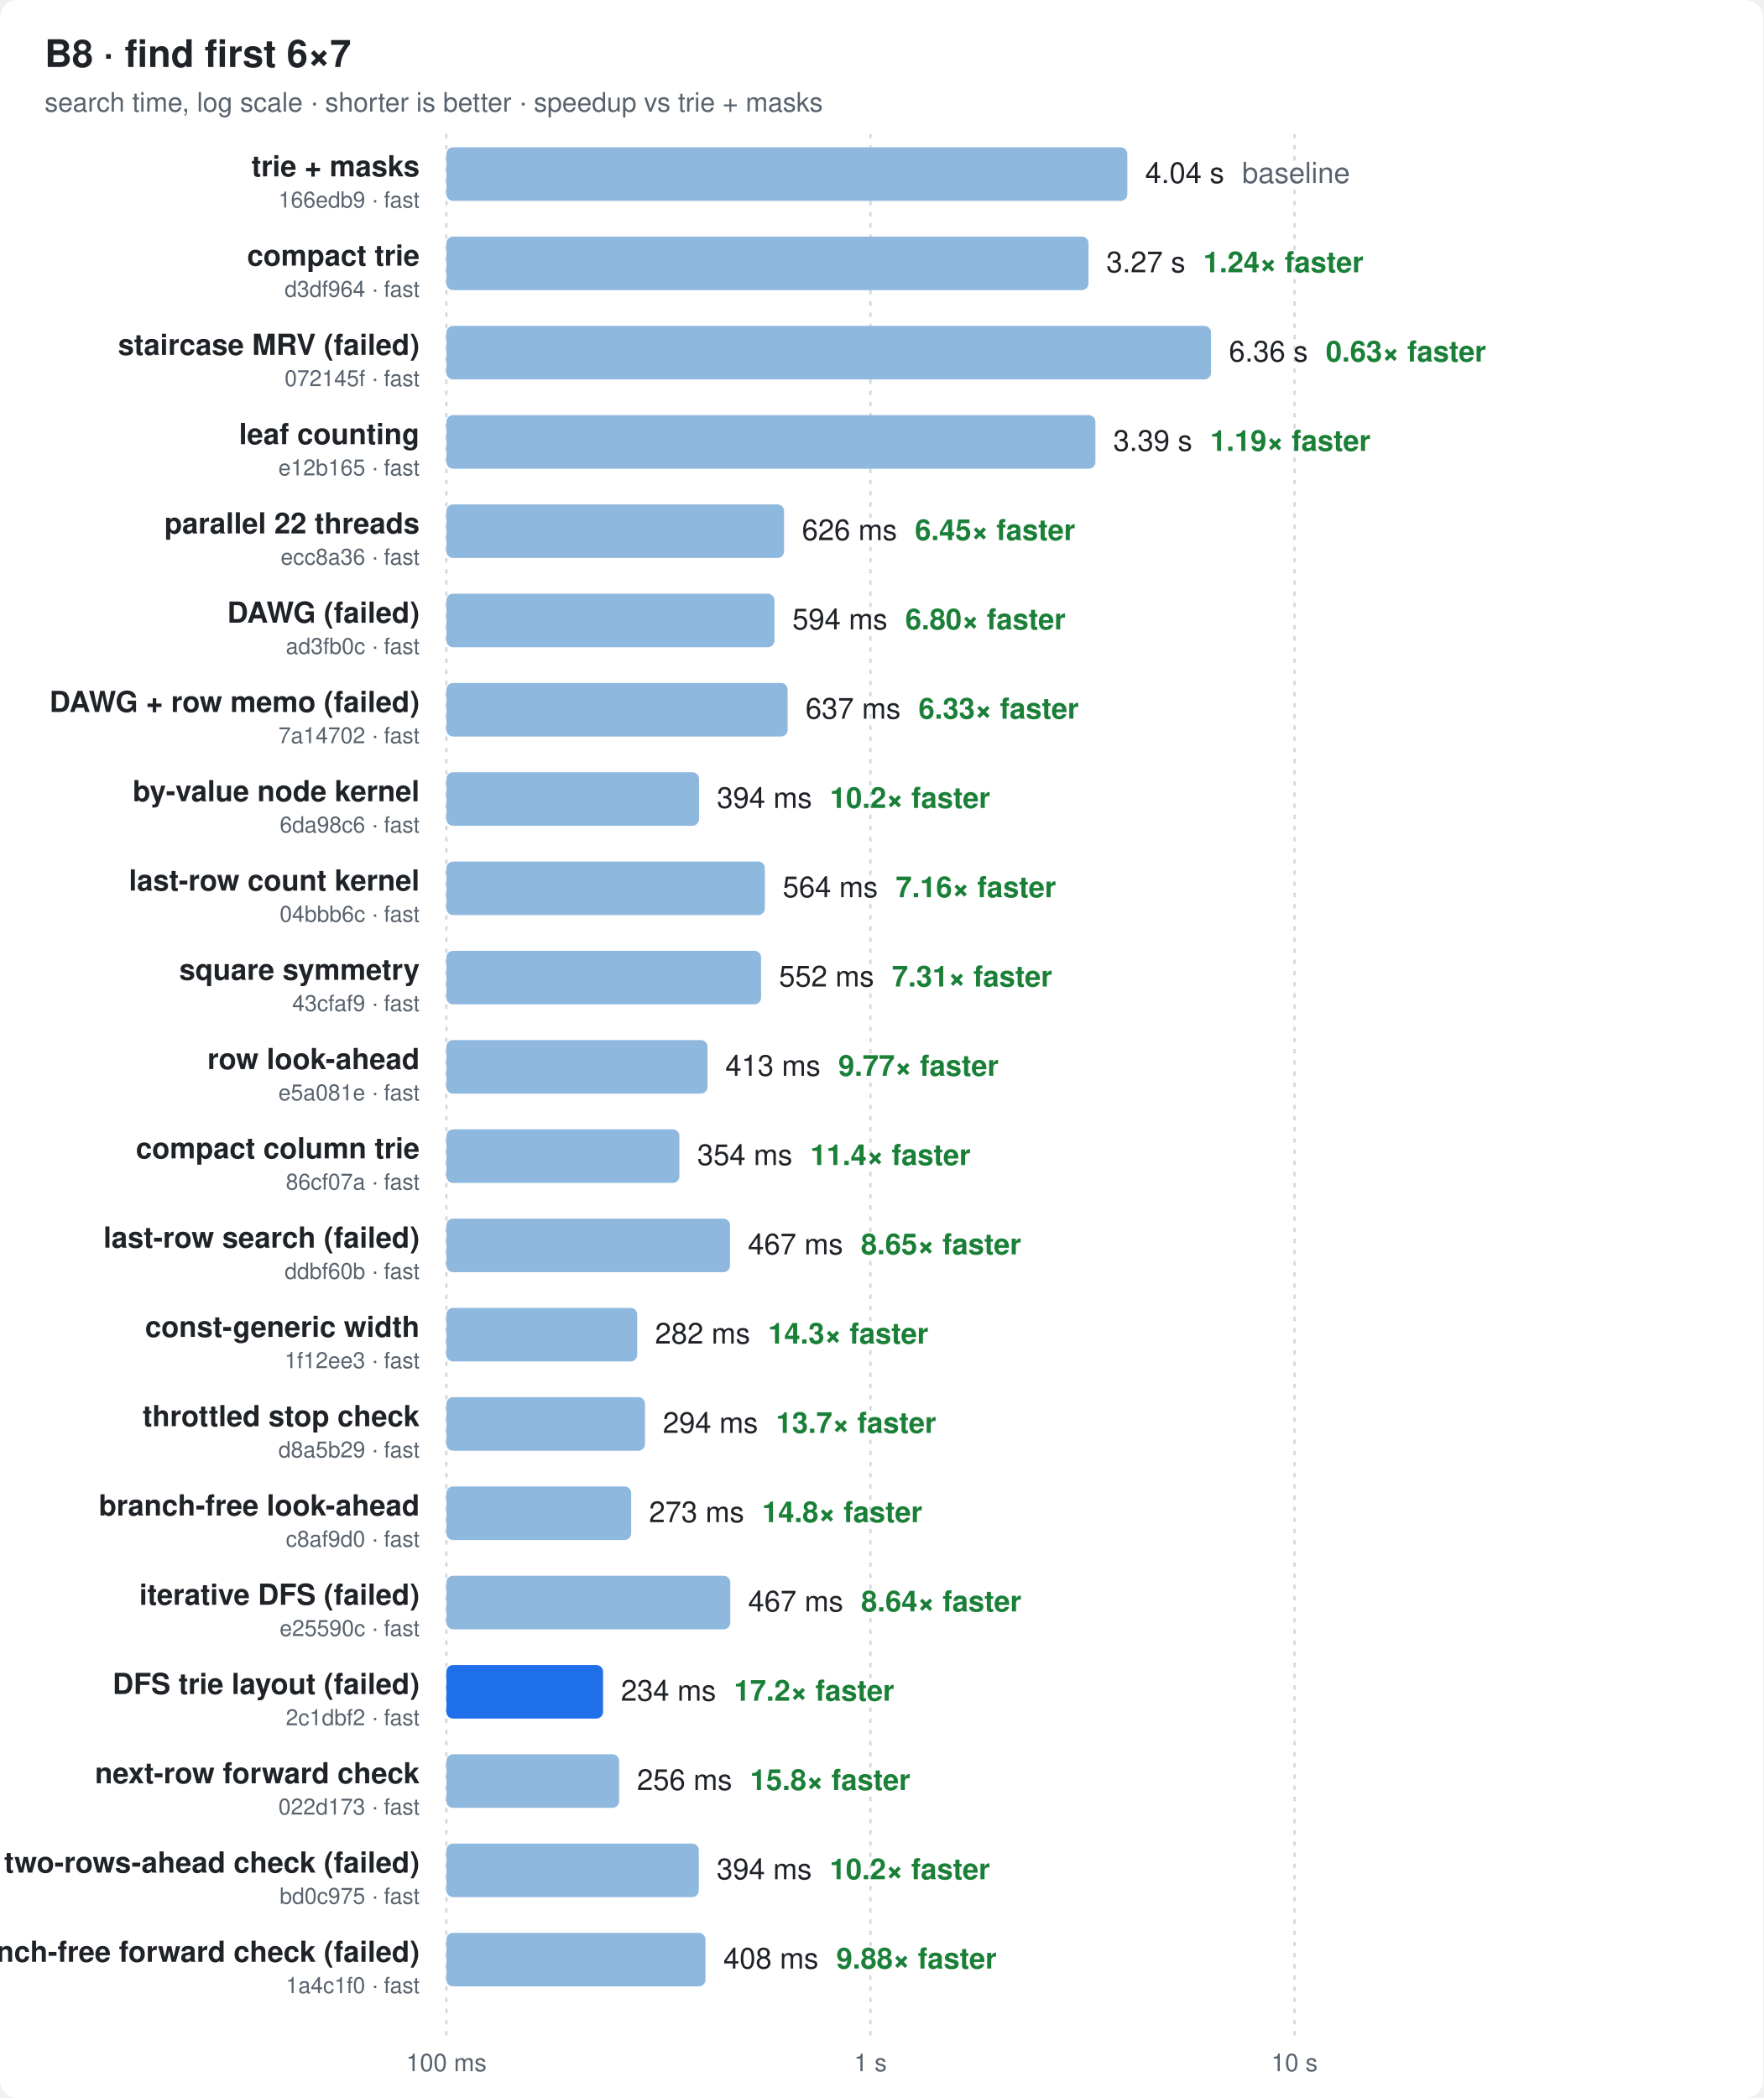
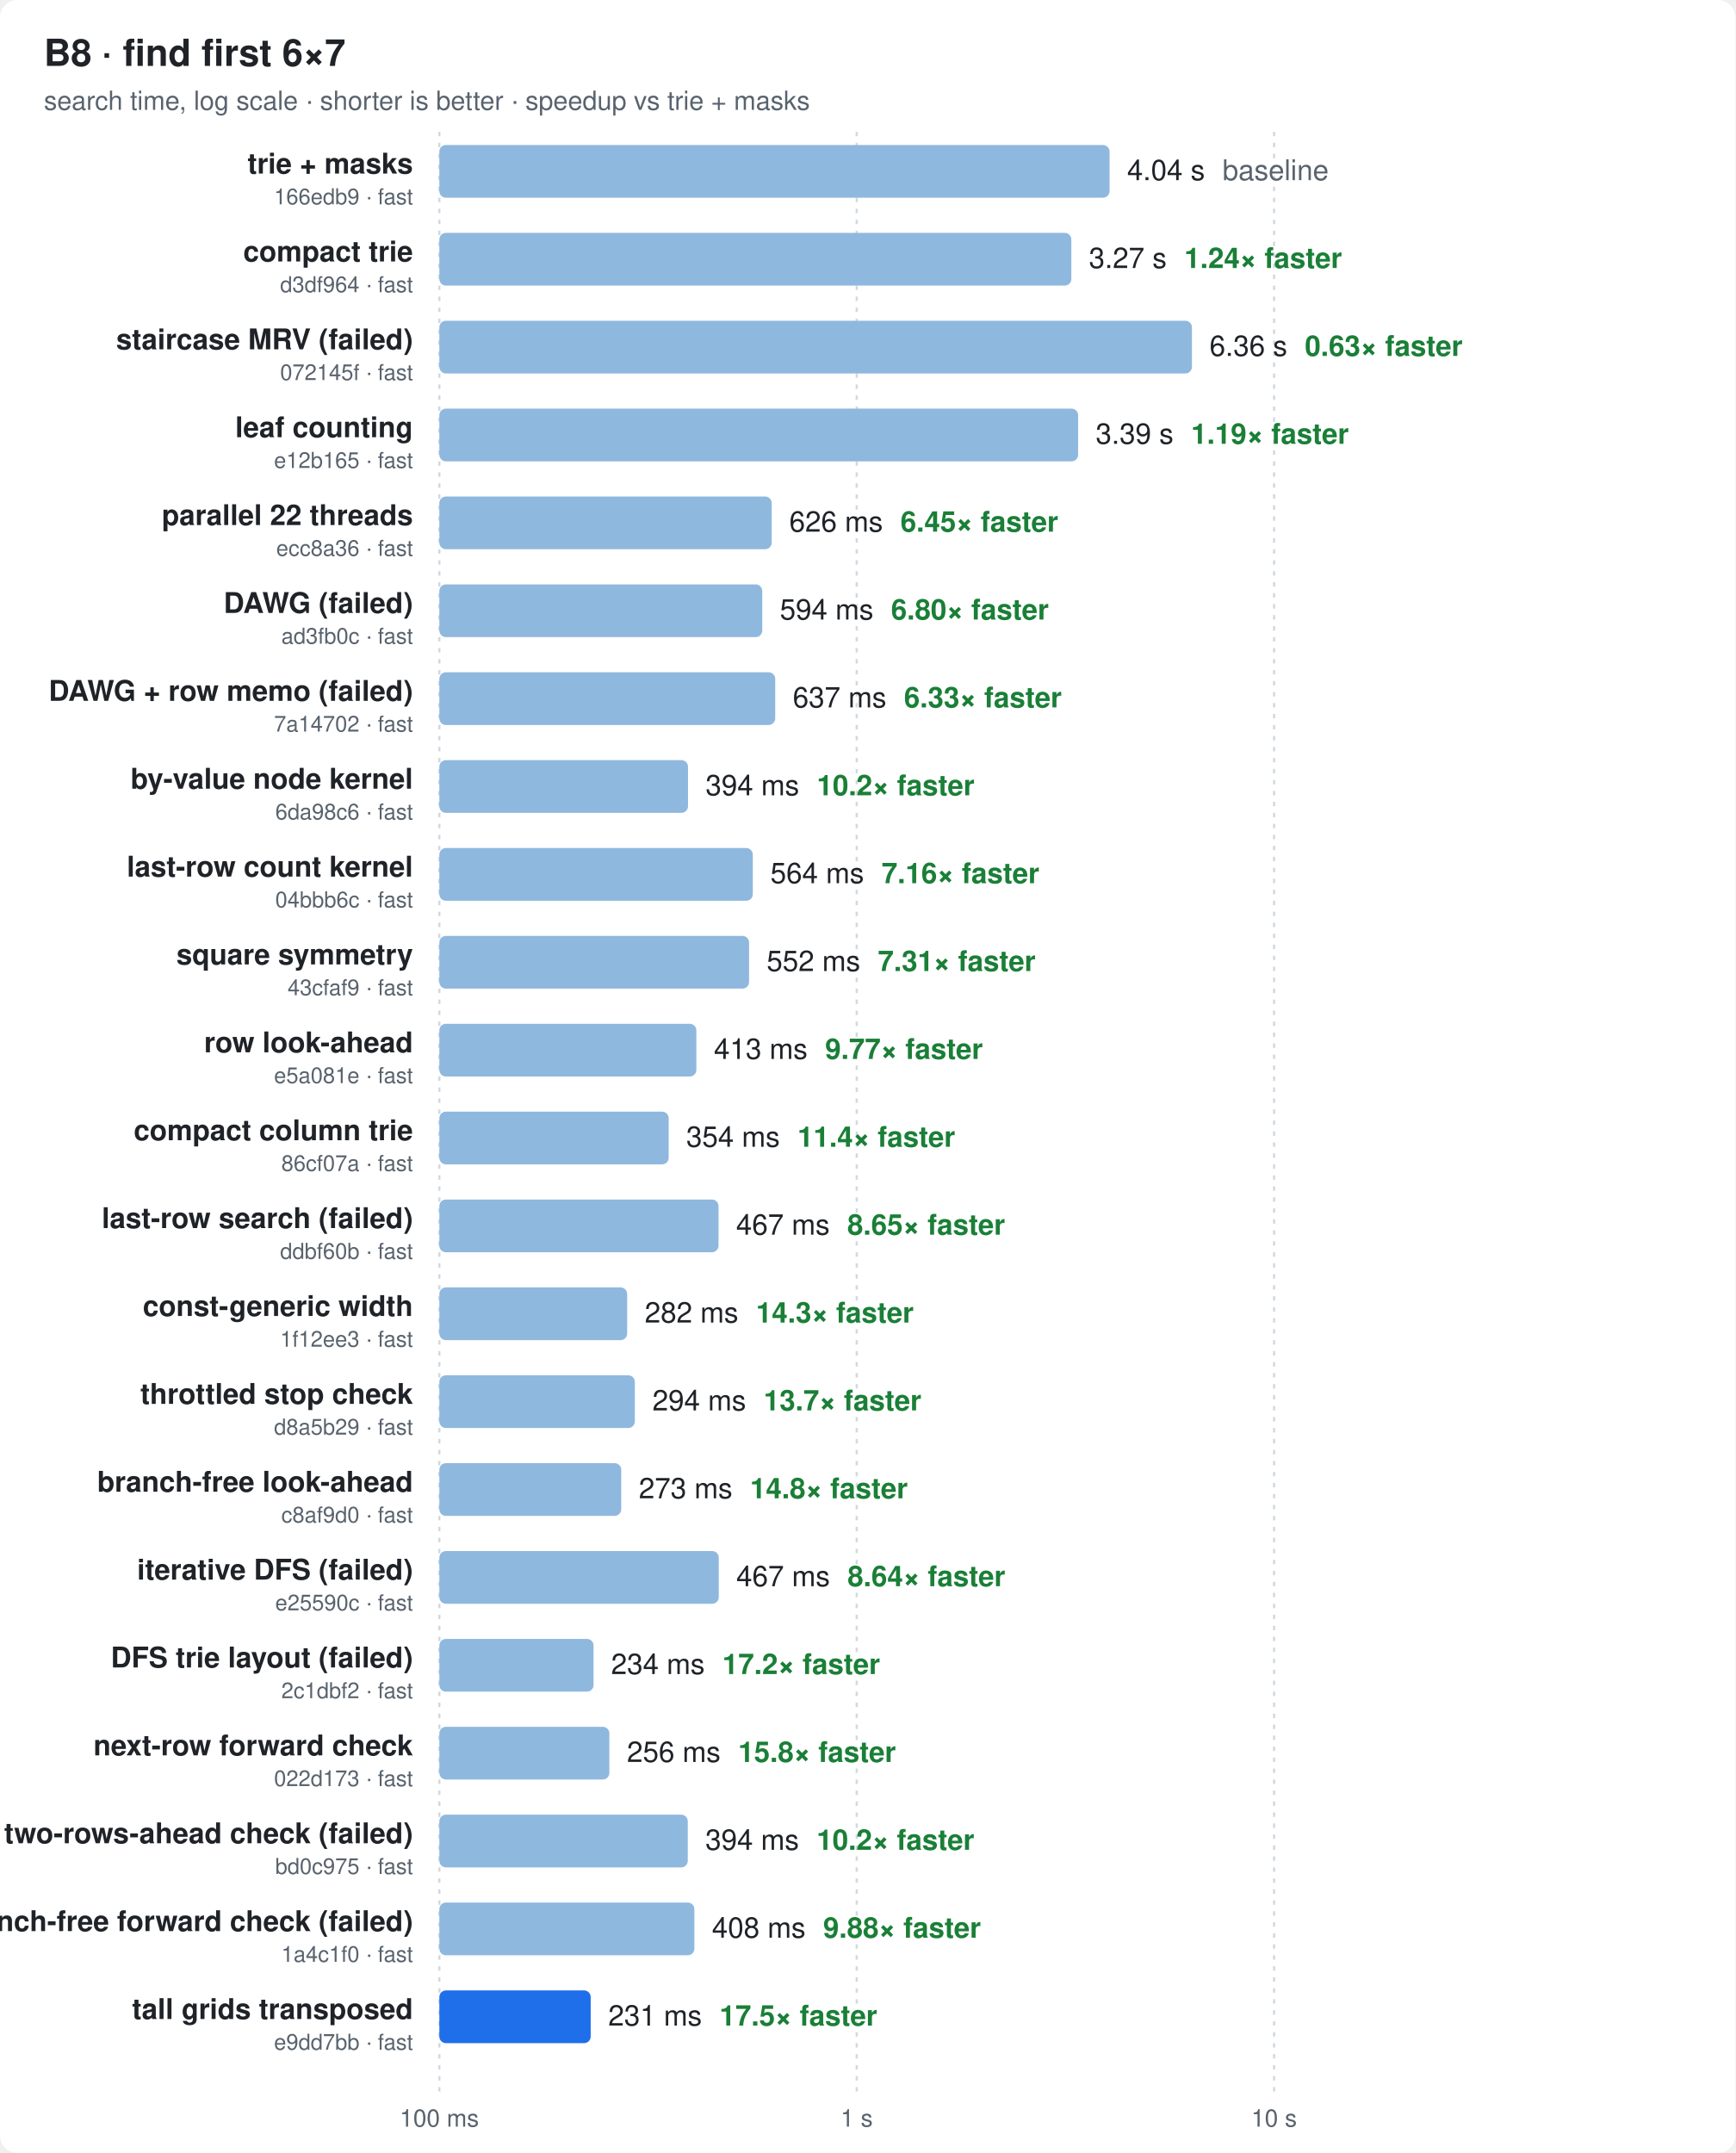
- <svg xmlns="http://www.w3.org/2000/svg" width="790" height="940" viewBox="0 0 790 940" font-family="ui-sans-serif,-apple-system,Segoe UI,Helvetica,Arial,sans-serif">
+ <svg xmlns="http://www.w3.org/2000/svg" width="790" height="980" viewBox="0 0 790 980" font-family="ui-sans-serif,-apple-system,Segoe UI,Helvetica,Arial,sans-serif">
  <style>
  .bg{fill:#ffffff} .t{fill:#1f2328} .m{fill:#59636e} .g{stroke:#d1d9e0}
  .bar{fill:#8fb8de} .best{fill:#1f6feb} .x{fill:#1a7f37;font-weight:600}
  @media (prefers-color-scheme: dark){
    .bg{fill:#0d1117} .t{fill:#e6edf3} .m{fill:#9198a1} .g{stroke:#30363d}
    .bar{fill:#2f5f8f} .best{fill:#4493f8} .x{fill:#3fb950}
  }
</style>
-   <rect class="bg" width="790" height="940" rx="8" />
+   <rect class="bg" width="790" height="980" rx="8" />
  <text class="t" x="20" y="30" font-size="17" font-weight="700">B8 · find first 6×7</text>
  <text class="m" x="20" y="50" font-size="12">search time, log scale · shorter is better · speedup vs trie + masks</text>
-   <line class="g" x1="200.0" x2="200.0" y1="60" y2="912" stroke-dasharray="2 3" />
-   <text class="m" x="200.0" y="928" font-size="11" text-anchor="middle">100 ms</text>
-   <line class="g" x1="390.0" x2="390.0" y1="60" y2="912" stroke-dasharray="2 3" />
-   <text class="m" x="390.0" y="928" font-size="11" text-anchor="middle">1 s</text>
-   <line class="g" x1="580.0" x2="580.0" y1="60" y2="912" stroke-dasharray="2 3" />
-   <text class="m" x="580.0" y="928" font-size="11" text-anchor="middle">10 s</text>
+   <line class="g" x1="200.0" x2="200.0" y1="60" y2="952" stroke-dasharray="2 3" />
+   <text class="m" x="200.0" y="968" font-size="11" text-anchor="middle">100 ms</text>
+   <line class="g" x1="390.0" x2="390.0" y1="60" y2="952" stroke-dasharray="2 3" />
+   <text class="m" x="390.0" y="968" font-size="11" text-anchor="middle">1 s</text>
+   <line class="g" x1="580.0" x2="580.0" y1="60" y2="952" stroke-dasharray="2 3" />
+   <text class="m" x="580.0" y="968" font-size="11" text-anchor="middle">10 s</text>
  <text class="t" x="188" y="79.0" font-size="13" font-weight="600" text-anchor="end">trie + masks</text>
  <text class="m" x="188" y="93.0" font-size="10" text-anchor="end">166edb9 · fast</text>
  <rect class="bar" x="200" y="66" width="305.1" height="24" rx="3" />
  <text class="t" x="513.1" y="82.0" font-size="13">4.04 s<tspan class="m" dx="8">baseline</tspan>
  </text>
  <text class="t" x="188" y="119.0" font-size="13" font-weight="600" text-anchor="end">compact trie</text>
  <text class="m" x="188" y="133.0" font-size="10" text-anchor="end">d3df964 · fast</text>
  <rect class="bar" x="200" y="106" width="287.7" height="24" rx="3" />
  <text class="t" x="495.7" y="122.0" font-size="13">3.27 s<tspan class="x" dx="8">1.24× faster</tspan>
  </text>
  <text class="t" x="188" y="159.0" font-size="13" font-weight="600" text-anchor="end">staircase MRV (failed)</text>
  <text class="m" x="188" y="173.0" font-size="10" text-anchor="end">072145f · fast</text>
  <rect class="bar" x="200" y="146" width="342.6" height="24" rx="3" />
  <text class="t" x="550.6" y="162.0" font-size="13">6.36 s<tspan class="x" dx="8">0.63× faster</tspan>
  </text>
  <text class="t" x="188" y="199.0" font-size="13" font-weight="600" text-anchor="end">leaf counting</text>
  <text class="m" x="188" y="213.0" font-size="10" text-anchor="end">e12b165 · fast</text>
  <rect class="bar" x="200" y="186" width="290.8" height="24" rx="3" />
  <text class="t" x="498.8" y="202.0" font-size="13">3.39 s<tspan class="x" dx="8">1.19× faster</tspan>
  </text>
  <text class="t" x="188" y="239.0" font-size="13" font-weight="600" text-anchor="end">parallel 22 threads</text>
  <text class="m" x="188" y="253.0" font-size="10" text-anchor="end">ecc8a36 · fast</text>
  <rect class="bar" x="200" y="226" width="151.3" height="24" rx="3" />
  <text class="t" x="359.3" y="242.0" font-size="13">626 ms<tspan class="x" dx="8">6.45× faster</tspan>
  </text>
  <text class="t" x="188" y="279.0" font-size="13" font-weight="600" text-anchor="end">DAWG (failed)</text>
  <text class="m" x="188" y="293.0" font-size="10" text-anchor="end">ad3fb0c · fast</text>
  <rect class="bar" x="200" y="266" width="147.0" height="24" rx="3" />
  <text class="t" x="355.0" y="282.0" font-size="13">594 ms<tspan class="x" dx="8">6.80× faster</tspan>
  </text>
  <text class="t" x="188" y="319.0" font-size="13" font-weight="600" text-anchor="end">DAWG + row memo (failed)</text>
  <text class="m" x="188" y="333.0" font-size="10" text-anchor="end">7a14702 · fast</text>
  <rect class="bar" x="200" y="306" width="152.9" height="24" rx="3" />
  <text class="t" x="360.9" y="322.0" font-size="13">637 ms<tspan class="x" dx="8">6.33× faster</tspan>
  </text>
  <text class="t" x="188" y="359.0" font-size="13" font-weight="600" text-anchor="end">by-value node kernel</text>
  <text class="m" x="188" y="373.0" font-size="10" text-anchor="end">6da98c6 · fast</text>
  <rect class="bar" x="200" y="346" width="113.2" height="24" rx="3" />
  <text class="t" x="321.2" y="362.0" font-size="13">394 ms<tspan class="x" dx="8">10.2× faster</tspan>
  </text>
  <text class="t" x="188" y="399.0" font-size="13" font-weight="600" text-anchor="end">last-row count kernel</text>
  <text class="m" x="188" y="413.0" font-size="10" text-anchor="end">04bbb6c · fast</text>
  <rect class="bar" x="200" y="386" width="142.7" height="24" rx="3" />
  <text class="t" x="350.7" y="402.0" font-size="13">564 ms<tspan class="x" dx="8">7.16× faster</tspan>
  </text>
  <text class="t" x="188" y="439.0" font-size="13" font-weight="600" text-anchor="end">square symmetry</text>
  <text class="m" x="188" y="453.0" font-size="10" text-anchor="end">43cfaf9 · fast</text>
  <rect class="bar" x="200" y="426" width="141.0" height="24" rx="3" />
  <text class="t" x="349.0" y="442.0" font-size="13">552 ms<tspan class="x" dx="8">7.31× faster</tspan>
  </text>
  <text class="t" x="188" y="479.0" font-size="13" font-weight="600" text-anchor="end">row look-ahead</text>
  <text class="m" x="188" y="493.0" font-size="10" text-anchor="end">e5a081e · fast</text>
  <rect class="bar" x="200" y="466" width="117.0" height="24" rx="3" />
  <text class="t" x="325.0" y="482.0" font-size="13">413 ms<tspan class="x" dx="8">9.77× faster</tspan>
  </text>
  <text class="t" x="188" y="519.0" font-size="13" font-weight="600" text-anchor="end">compact column trie</text>
  <text class="m" x="188" y="533.0" font-size="10" text-anchor="end">86cf07a · fast</text>
  <rect class="bar" x="200" y="506" width="104.4" height="24" rx="3" />
  <text class="t" x="312.4" y="522.0" font-size="13">354 ms<tspan class="x" dx="8">11.4× faster</tspan>
  </text>
  <text class="t" x="188" y="559.0" font-size="13" font-weight="600" text-anchor="end">last-row search (failed)</text>
  <text class="m" x="188" y="573.0" font-size="10" text-anchor="end">ddbf60b · fast</text>
  <rect class="bar" x="200" y="546" width="127.1" height="24" rx="3" />
  <text class="t" x="335.1" y="562.0" font-size="13">467 ms<tspan class="x" dx="8">8.65× faster</tspan>
  </text>
  <text class="t" x="188" y="599.0" font-size="13" font-weight="600" text-anchor="end">const-generic width</text>
  <text class="m" x="188" y="613.0" font-size="10" text-anchor="end">1f12ee3 · fast</text>
  <rect class="bar" x="200" y="586" width="85.5" height="24" rx="3" />
  <text class="t" x="293.5" y="602.0" font-size="13">282 ms<tspan class="x" dx="8">14.3× faster</tspan>
  </text>
  <text class="t" x="188" y="639.0" font-size="13" font-weight="600" text-anchor="end">throttled stop check</text>
  <text class="m" x="188" y="653.0" font-size="10" text-anchor="end">d8a5b29 · fast</text>
  <rect class="bar" x="200" y="626" width="89.0" height="24" rx="3" />
  <text class="t" x="297.0" y="642.0" font-size="13">294 ms<tspan class="x" dx="8">13.7× faster</tspan>
  </text>
  <text class="t" x="188" y="679.0" font-size="13" font-weight="600" text-anchor="end">branch-free look-ahead</text>
  <text class="m" x="188" y="693.0" font-size="10" text-anchor="end">c8af9d0 · fast</text>
  <rect class="bar" x="200" y="666" width="82.8" height="24" rx="3" />
  <text class="t" x="290.8" y="682.0" font-size="13">273 ms<tspan class="x" dx="8">14.8× faster</tspan>
  </text>
  <text class="t" x="188" y="719.0" font-size="13" font-weight="600" text-anchor="end">iterative DFS (failed)</text>
  <text class="m" x="188" y="733.0" font-size="10" text-anchor="end">e25590c · fast</text>
  <rect class="bar" x="200" y="706" width="127.2" height="24" rx="3" />
  <text class="t" x="335.2" y="722.0" font-size="13">467 ms<tspan class="x" dx="8">8.64× faster</tspan>
  </text>
  <text class="t" x="188" y="759.0" font-size="13" font-weight="600" text-anchor="end">DFS trie layout (failed)</text>
  <text class="m" x="188" y="773.0" font-size="10" text-anchor="end">2c1dbf2 · fast</text>
-   <rect class="best" x="200" y="746" width="70.2" height="24" rx="3" />
+   <rect class="bar" x="200" y="746" width="70.2" height="24" rx="3" />
  <text class="t" x="278.2" y="762.0" font-size="13">234 ms<tspan class="x" dx="8">17.2× faster</tspan>
  </text>
  <text class="t" x="188" y="799.0" font-size="13" font-weight="600" text-anchor="end">next-row forward check</text>
  <text class="m" x="188" y="813.0" font-size="10" text-anchor="end">022d173 · fast</text>
  <rect class="bar" x="200" y="786" width="77.4" height="24" rx="3" />
  <text class="t" x="285.4" y="802.0" font-size="13">256 ms<tspan class="x" dx="8">15.8× faster</tspan>
  </text>
  <text class="t" x="188" y="839.0" font-size="13" font-weight="600" text-anchor="end">two-rows-ahead check (failed)</text>
  <text class="m" x="188" y="853.0" font-size="10" text-anchor="end">bd0c975 · fast</text>
  <rect class="bar" x="200" y="826" width="113.1" height="24" rx="3" />
  <text class="t" x="321.1" y="842.0" font-size="13">394 ms<tspan class="x" dx="8">10.2× faster</tspan>
  </text>
  <text class="t" x="188" y="879.0" font-size="13" font-weight="600" text-anchor="end">branch-free forward check (failed)</text>
  <text class="m" x="188" y="893.0" font-size="10" text-anchor="end">1a4c1f0 · fast</text>
  <rect class="bar" x="200" y="866" width="116.1" height="24" rx="3" />
  <text class="t" x="324.1" y="882.0" font-size="13">408 ms<tspan class="x" dx="8">9.88× faster</tspan>
  </text>
+   <text class="t" x="188" y="919.0" font-size="13" font-weight="600" text-anchor="end">tall grids transposed</text>
+   <text class="m" x="188" y="933.0" font-size="10" text-anchor="end">e9dd7bb · fast</text>
+   <rect class="best" x="200" y="906" width="68.9" height="24" rx="3" />
+   <text class="t" x="276.9" y="922.0" font-size="13">231 ms<tspan class="x" dx="8">17.5× faster</tspan>
+   </text>
</svg>
